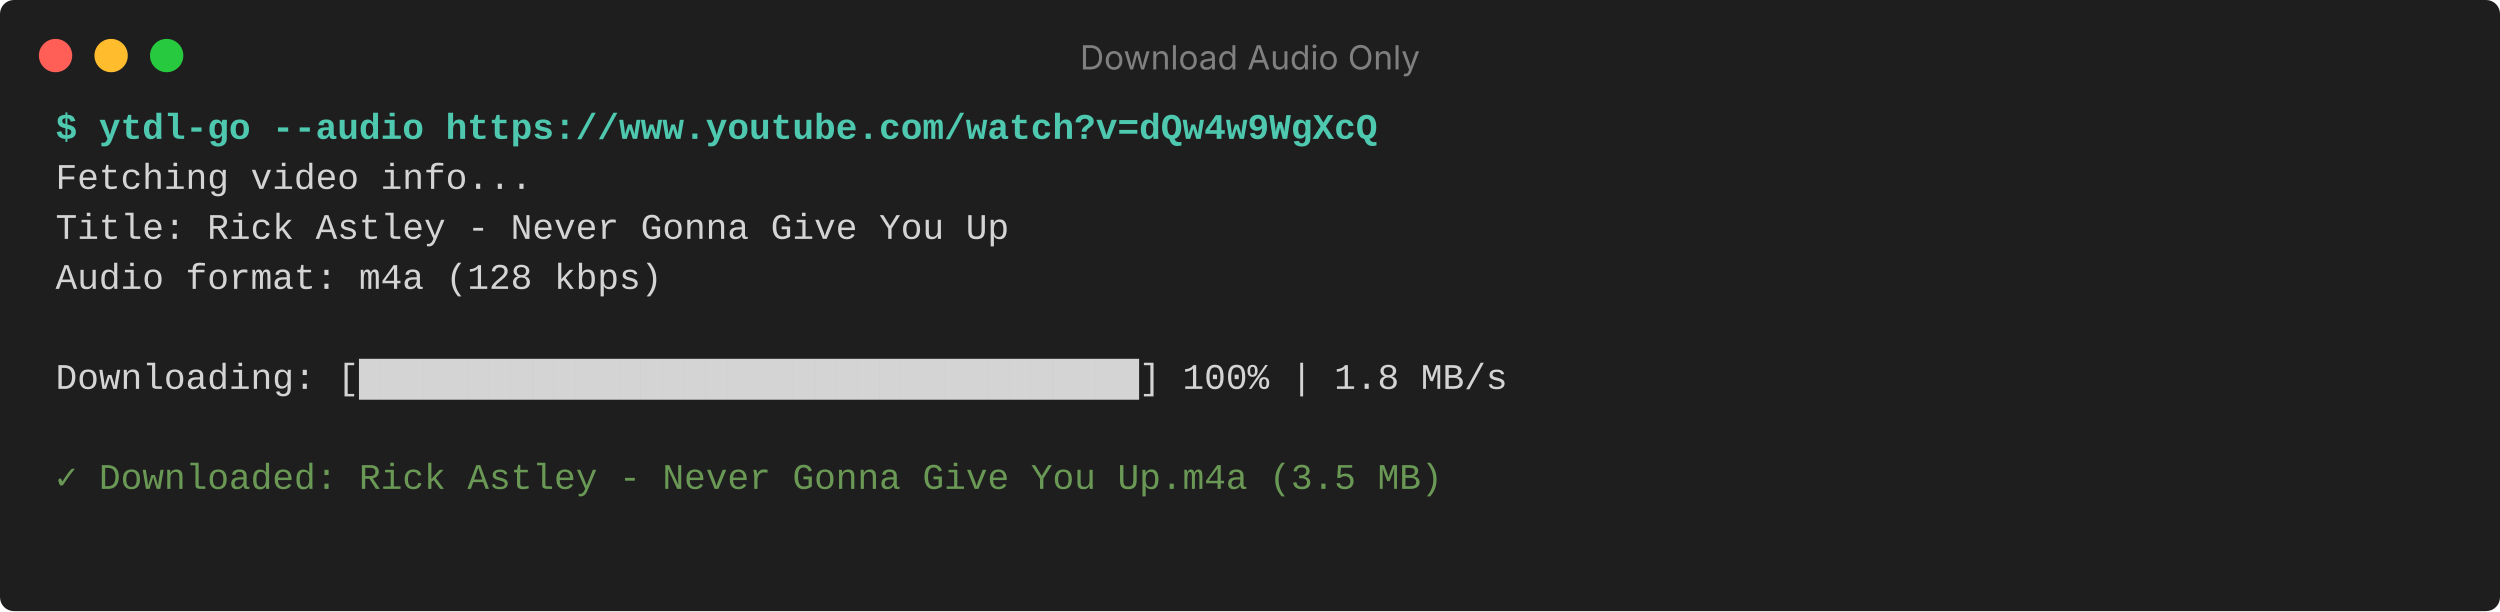
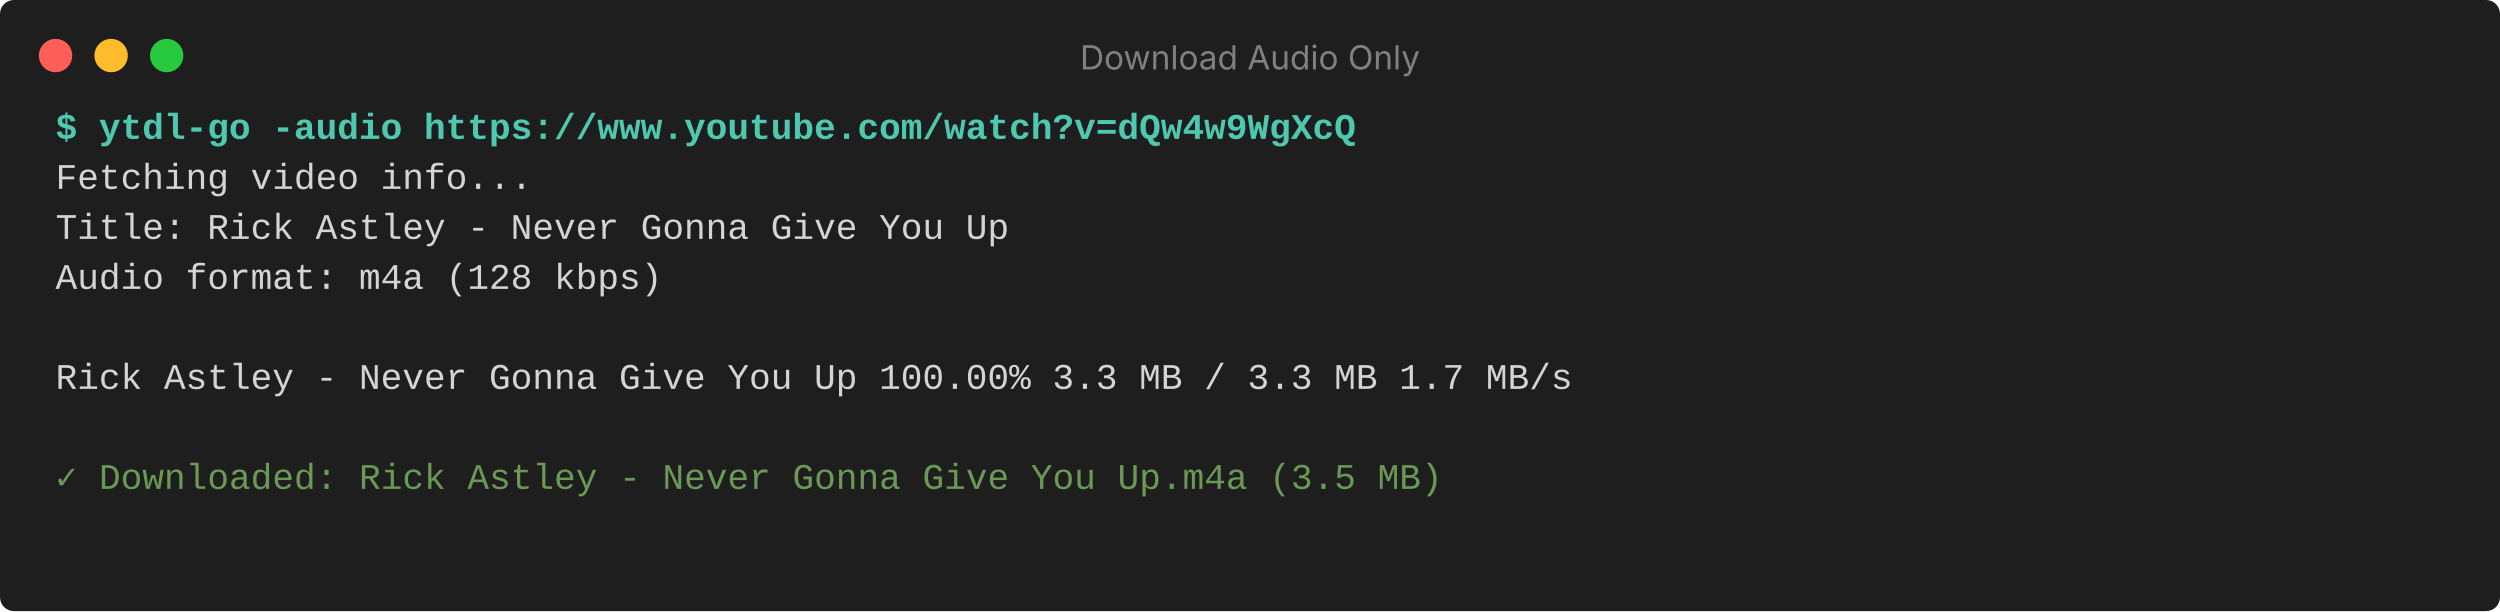
<svg xmlns="http://www.w3.org/2000/svg" width="900" height="220" viewBox="0 0 900 220">
  <defs>
    <style>
      .terminal-bg { fill: #1e1e1e; }
      .terminal-text { fill: #d4d4d4; font-family: 'Consolas', 'Monaco', 'Courier New', monospace; font-size: 13px; }
      .terminal-prompt { fill: #4ec9b0; font-weight: bold; font-family: 'Consolas', 'Monaco', 'Courier New', monospace; font-size: 13px; }
      .terminal-success { fill: #6a9955; font-family: 'Consolas', 'Monaco', 'Courier New', monospace; font-size: 13px; }
      .terminal-info { fill: #569cd6; font-family: 'Consolas', 'Monaco', 'Courier New', monospace; font-size: 13px; }
      .terminal-error { fill: #f48771; font-family: 'Consolas', 'Monaco', 'Courier New', monospace; font-size: 13px; }
      .terminal-warning { fill: #ce9178; font-family: 'Consolas', 'Monaco', 'Courier New', monospace; font-size: 13px; }
      .terminal-header { fill: #808080; font-size: 12px; font-family: -apple-system, BlinkMacSystemFont, 'Segoe UI', sans-serif; }
    </style>
  </defs>
  <rect class="terminal-bg" width="900" height="220" rx="5" />
  <circle cx="20" cy="20" r="6" fill="#ff5f56" />
  <circle cx="40" cy="20" r="6" fill="#ffbd2e" />
  <circle cx="60" cy="20" r="6" fill="#27c93f" />
  <text class="terminal-header" x="450" y="25" text-anchor="middle">Download Audio Only</text>
-   <text class="terminal-prompt" x="20" y="50">$ ytdl-go --audio https://www.youtube.com/watch?v=dQw4w9WgXcQ</text>
+   <text class="terminal-prompt" x="20" y="50">$ ytdl-go -audio https://www.youtube.com/watch?v=dQw4w9WgXcQ</text>
  <text class="terminal-text" x="20" y="68">Fetching video info...</text>
  <text class="terminal-text" x="20" y="86">Title: Rick Astley - Never Gonna Give You Up</text>
  <text class="terminal-text" x="20" y="104">Audio format: m4a (128 kbps)</text>
  <text class="terminal-text" x="20" y="122" />
-   <text class="terminal-text" x="20" y="140">Downloading: [████████████████████████████████████] 100% | 1.8 MB/s</text>
+   <text class="terminal-text" x="20" y="140">Rick Astley - Never Gonna Give You Up 100.00%    3.3 MB /    3.3 MB   1.7 MB/s</text>
  <text class="terminal-text" x="20" y="158" />
  <text class="terminal-success" x="20" y="176">✓ Downloaded: Rick Astley - Never Gonna Give You Up.m4a (3.5 MB)</text>
</svg>
